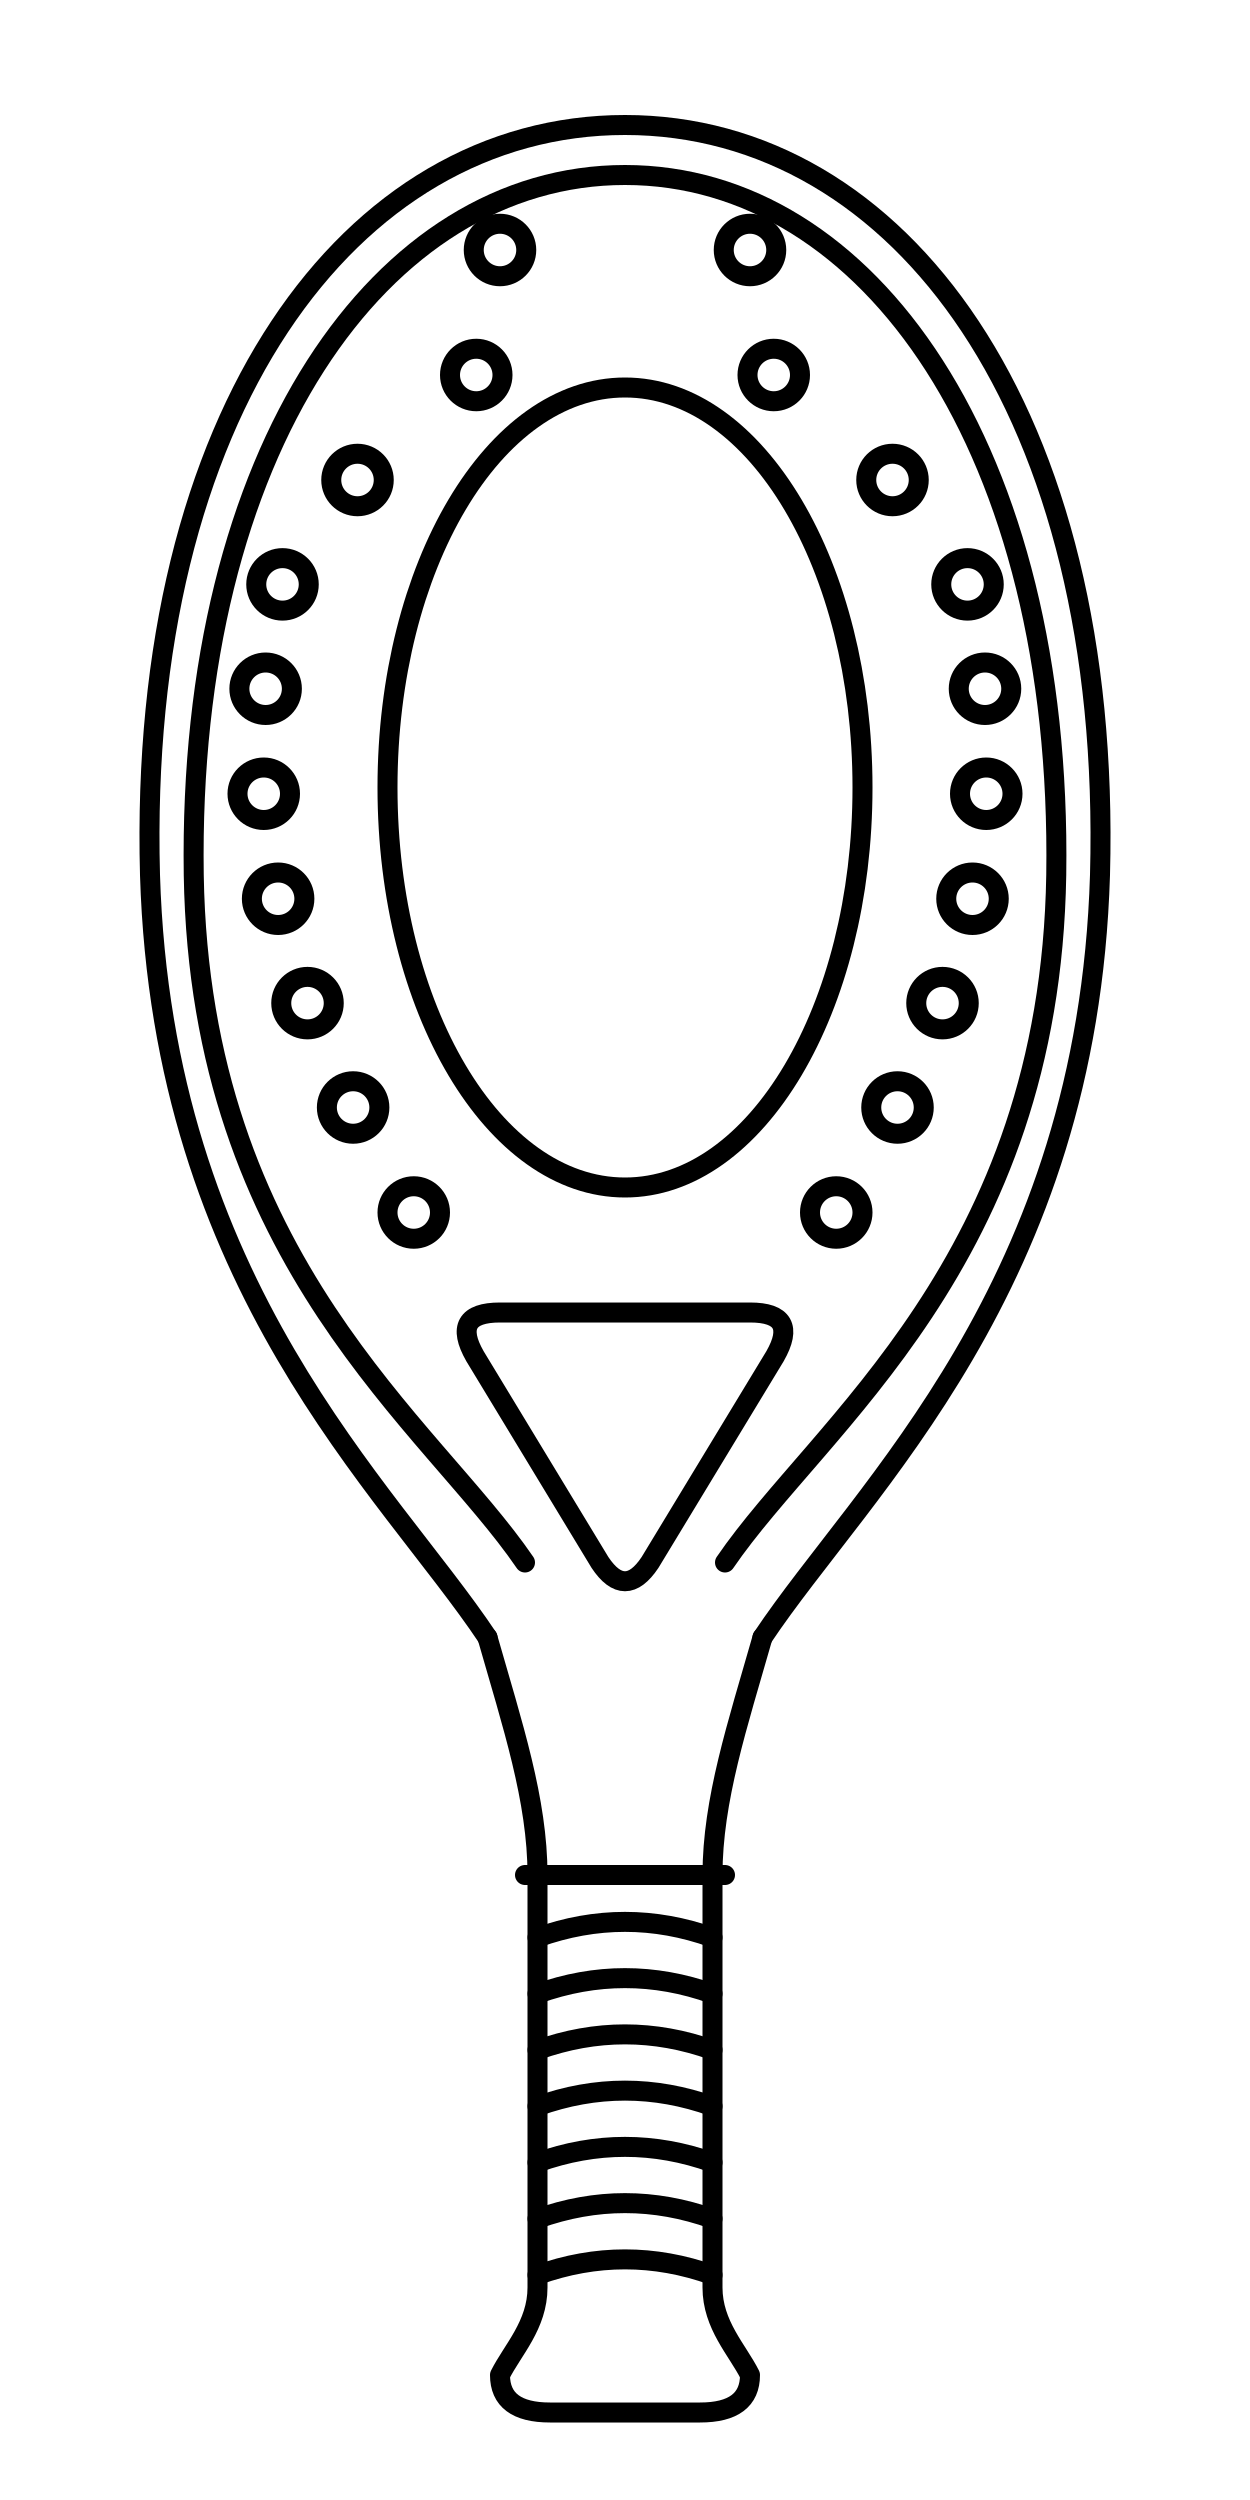
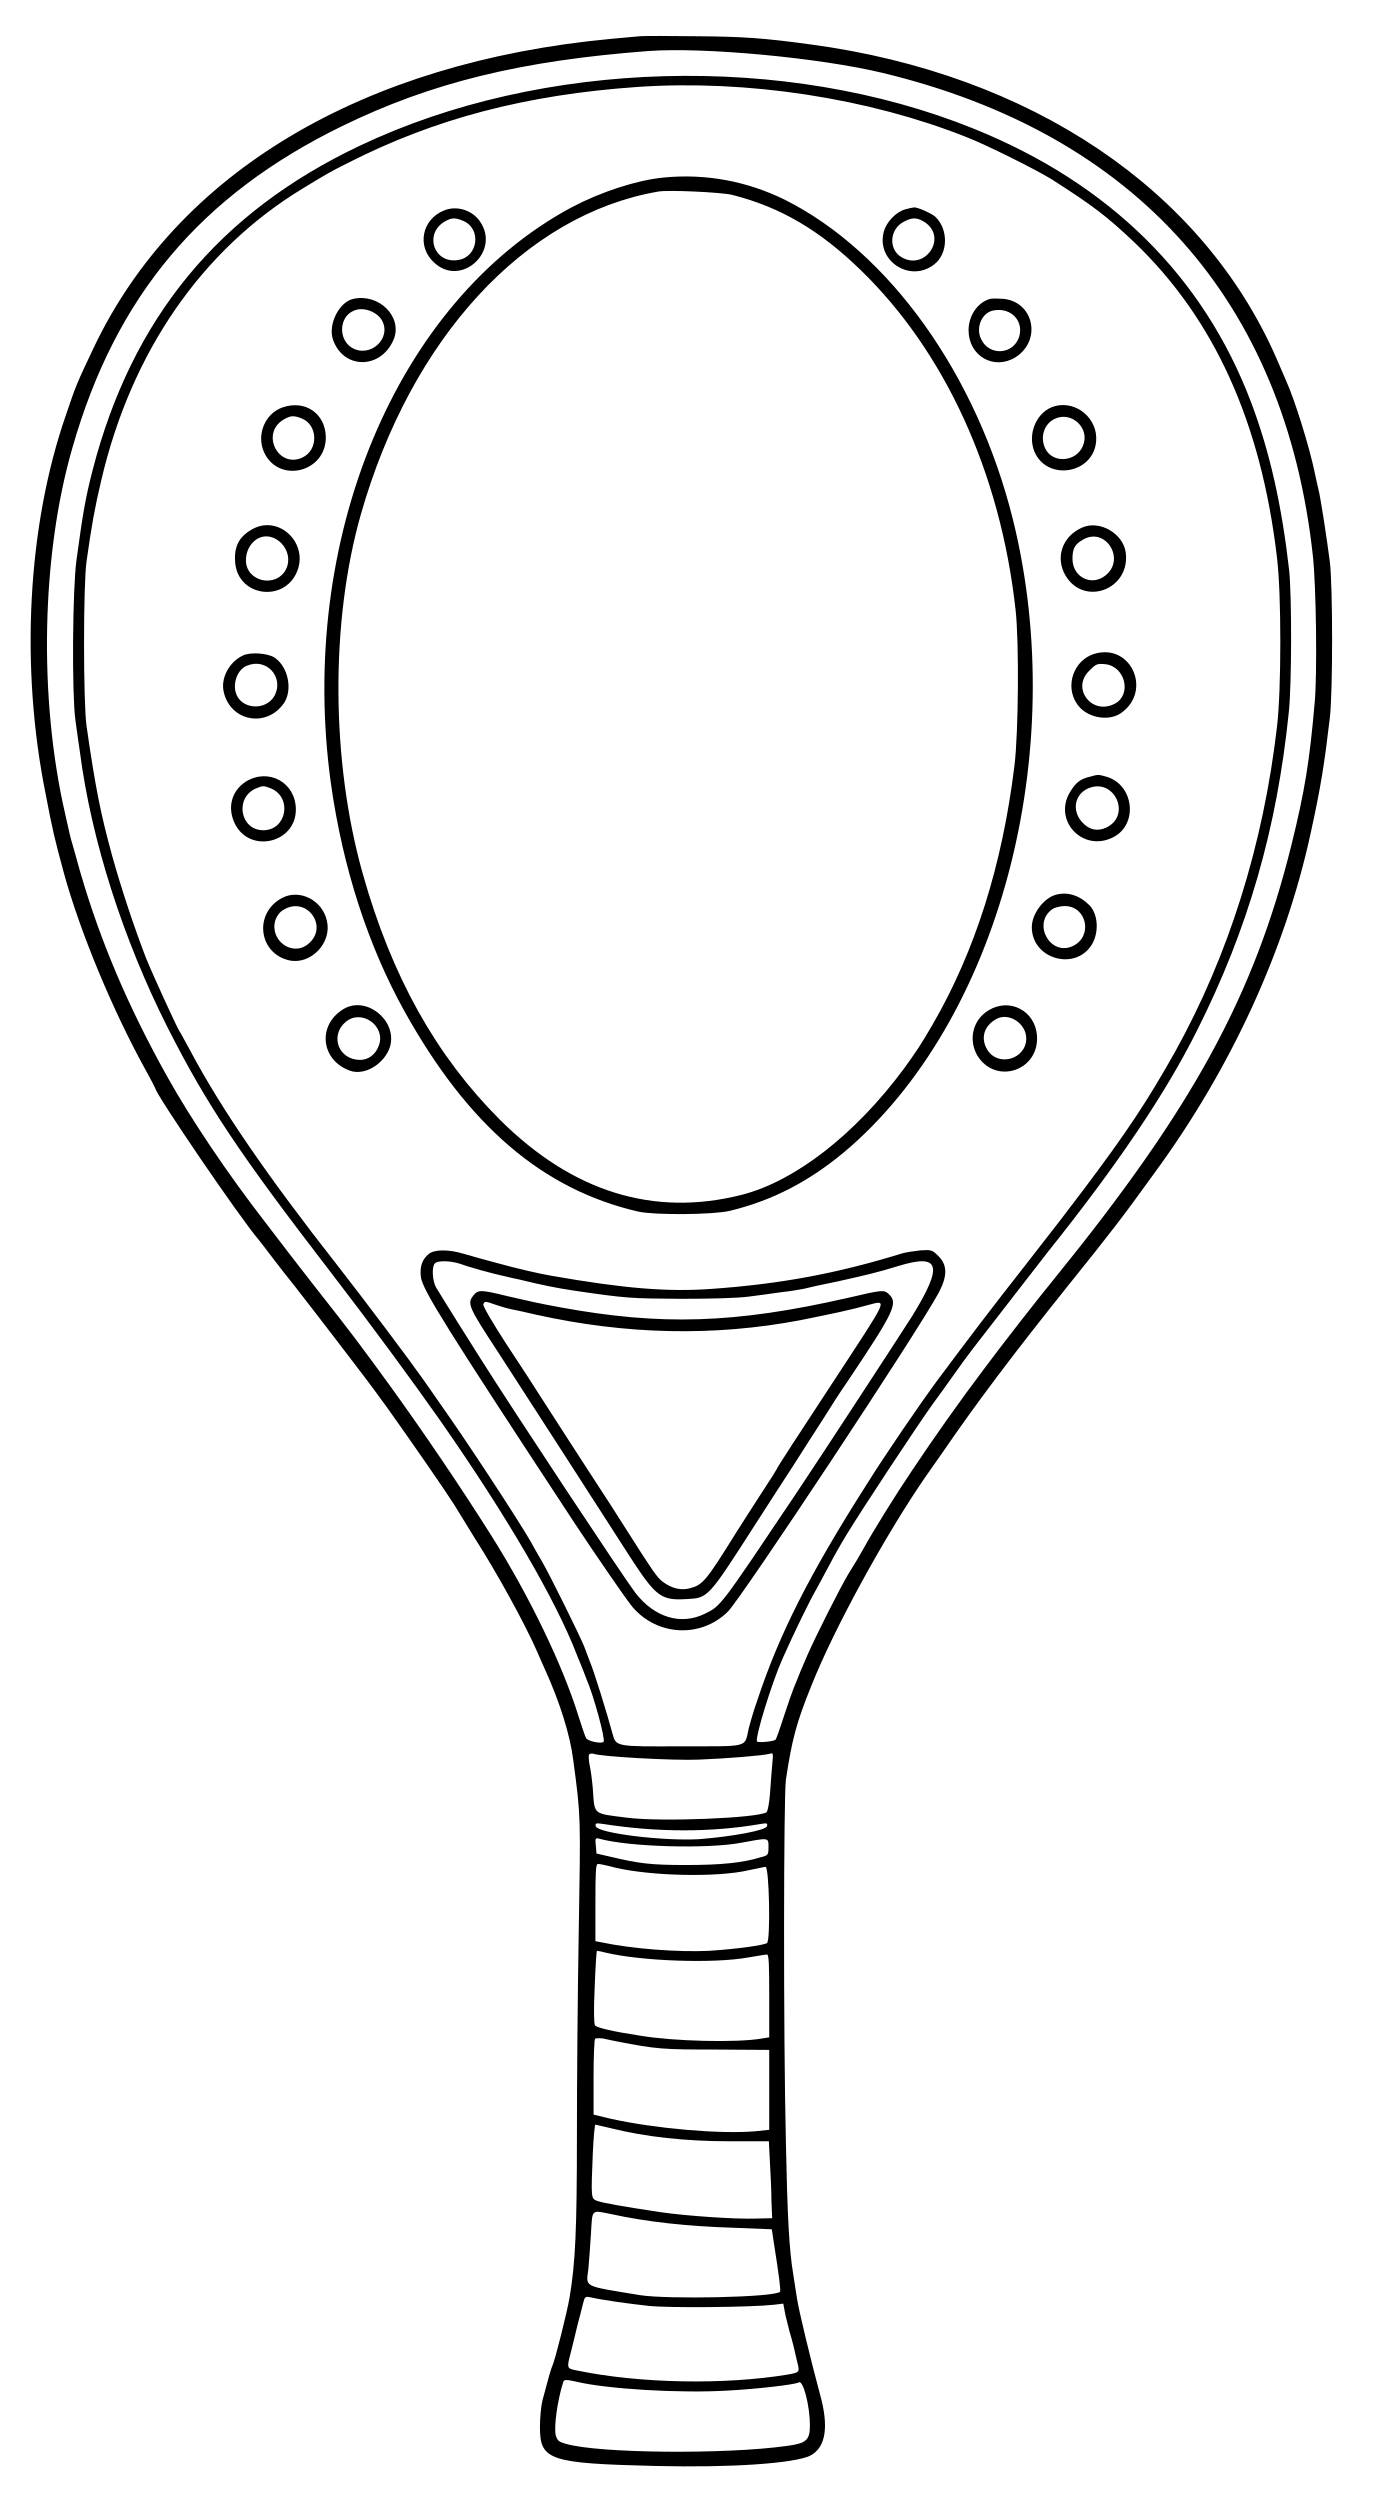
- <svg xmlns="http://www.w3.org/2000/svg" viewBox="0 0 200 400" width="200" height="400">
-   <g fill="none" stroke="#000" stroke-width="3.2" stroke-linecap="round" stroke-linejoin="round">
-     <path d="M78,262 C62,238 26,206 24,140 C22,66 56,20 100,20 C144,20 178,66 176,140 C174,206 138,238 122,262" />
-     <path d="M84,250 C69,228 32,202 31,140 C30,72 61,28 100,28 C139,28 170,72 169,140 C168,202 131,228 116,250" />
-     <ellipse cx="100" cy="126" rx="38" ry="64" />
-     <circle cx="76.2" cy="60.0" r="4.2" />
-     <circle cx="57.2" cy="76.8" r="4.2" />
-     <circle cx="45.2" cy="93.5" r="4.2" />
-     <circle cx="42.5" cy="110.2" r="4.2" />
-     <circle cx="42.2" cy="127.0" r="4.2" />
-     <circle cx="44.5" cy="143.8" r="4.2" />
-     <circle cx="49.2" cy="160.5" r="4.2" />
-     <circle cx="56.5" cy="177.2" r="4.2" />
-     <circle cx="66.2" cy="194.0" r="4.2" />
-     <circle cx="123.8" cy="60.0" r="4.2" />
-     <circle cx="142.8" cy="76.8" r="4.2" />
-     <circle cx="154.8" cy="93.5" r="4.2" />
-     <circle cx="157.6" cy="110.2" r="4.2" />
-     <circle cx="157.8" cy="127.0" r="4.2" />
-     <circle cx="155.6" cy="143.8" r="4.2" />
-     <circle cx="150.8" cy="160.5" r="4.2" />
-     <circle cx="143.6" cy="177.2" r="4.2" />
-     <circle cx="133.8" cy="194.0" r="4.2" />
-     <circle cx="80.0" cy="40.0" r="4.2" />
-     <circle cx="120.0" cy="40.0" r="4.2" />
-     <path d="M80,210 L120,210 Q128,210 124,217 L104,250 Q100,256 96,250 L76,217 Q72,210 80,210Z" />
-     <path d="M78,262 C82,276 86,288 86,300 M122,262 C118,276 114,288 114,300" />
-     <path d="M86,300 L86,366 C86,372 82,376 80,380 Q80,386 88,386 L112,386 Q120,386 120,380 C118,376 114,372 114,366 L114,300" />
-     <path d="M84,300 L116,300" />
-     <path d="M86,310 Q100,305 114,310" />
-     <path d="M86,319 Q100,314 114,319" />
-     <path d="M86,328 Q100,323 114,328" />
-     <path d="M86,337 Q100,332 114,337" />
-     <path d="M86,346 Q100,341 114,346" />
-     <path d="M86,355 Q100,350 114,355" />
-     <path d="M86,364 Q100,359 114,364" />
-   </g>
+ <svg xmlns="http://www.w3.org/2000/svg" viewBox="0 0 372 676" width="372" height="676">
+   <path fill="#000" fill-rule="evenodd" d="M 173 9.8 C 172 9.9, 168.6 10.2, 165.3 10.5 C 97.8 16.8, 47.8 46.7, 25.3 94.1 C 20.7 103.8, 20.5 104.3, 17.8 112.3 C 7.4 142.3, 5.4 180.5, 12.4 215 C 14.3 224.9, 14.7 226.5, 17.2 235.8 C 21.6 251.9, 30.5 273.4, 39.8 290.1 C 41 292.3, 42 294.2, 42 294.3 C 42 295.7, 64.7 329.1, 70 335.3 C 70.7 336.2, 72.5 338.5, 74 340.5 C 75.5 342.5, 78.1 345.8, 79.8 347.9 C 81.4 350, 83.9 353.2, 85.3 355 C 86.7 356.8, 88.9 359.7, 90.3 361.5 C 97.6 371, 99.8 373.9, 104.6 380.5 C 111.3 389.9, 120.3 402.9, 122.9 407 C 124 408.8, 126.4 412.7, 128.3 415.8 C 134.4 425.3, 142 439.2, 145.2 446.5 C 145.8 448, 146.9 450.3, 147.4 451.5 C 151.4 460.3, 154.2 469.3, 155 475.9 C 157.1 491.5, 157 491, 156.5 521.8 C 156.2 538, 156 563, 156 577.3 C 156 602.7, 155.6 611.9, 154 621.3 C 153.4 625, 150 638.5, 149.4 639.6 C 149 640.4, 148.1 643.7, 146.7 649 C 146.3 650.5, 146 653.8, 146 656.3 C 146 665.3, 148.6 666.1, 177.3 666.8 C 197.9 667.3, 214.8 666.1, 219.1 664 C 223.3 661.8, 224.2 656.2, 221.7 647.3 C 219.4 638.8, 216.1 625.3, 215.5 621.5 C 215.2 619.4, 214.7 616.5, 214.5 615 C 213.4 608.5, 212.9 599.4, 212.5 579 C 211.8 549.5, 211.9 485.9, 212.5 481.3 C 214.1 470.6, 215.3 465.9, 219.4 455.8 C 225.6 440.2, 239.4 415.1, 250.2 399.4 C 250.5 399, 252.6 396, 254.9 392.7 C 264 379.4, 274.1 366, 289 347.4 C 300.8 332.7, 303.2 329.6, 312.3 317 C 333 288.7, 347.6 256.7, 354.4 225.3 C 357.1 213, 358.1 206.8, 359.6 194 C 360.4 187, 360.4 158.9, 359.6 152 C 358.7 145, 357 134.1, 356.5 132.3 C 356.3 131.4, 355.8 129.4, 355.5 127.8 C 354.1 120.9, 350 107.8, 347.7 102.8 C 347.1 101.4, 346 98.8, 345.2 97 C 325.2 51.2, 278.8 20, 219.1 12 C 206.6 10.3, 201.1 9.9, 188.5 9.8 C 180.9 9.7, 174 9.7, 173 9.8 M 175.3 13.8 C 140.9 16.4, 116.7 22.3, 92.5 34.1 C 54.2 52.8, 31.3 80.1, 19.6 121 C 11.2 150, 10.4 188.6, 17.6 220 C 18.7 224.9, 19.1 226.8, 19.6 228.3 C 19.8 229.1, 20.8 232.5, 21.7 235.8 C 27.1 254.4, 34.6 272.1, 45.1 290.9 C 51.6 302.6, 61.5 317.3, 71.8 330.6 C 74.2 333.8, 77.5 338, 79 340 C 80.5 342, 83.7 346, 86 349 C 95.3 360.8, 97.5 363.8, 105.3 374.5 C 114.2 386.8, 124.4 401.8, 132.9 415.3 C 143.1 431.5, 152.2 450.3, 156.5 464.3 C 157.4 467, 158.2 469.6, 158.5 470 C 158.9 470.8, 162.5 471.6, 163.2 471 C 163.8 470.5, 160.5 458.3, 158.5 453.8 C 158.3 453.2, 157.2 450.4, 156 447.5 C 150.2 432.5, 137.2 410.2, 119.3 384.5 C 112.1 374.2, 99.9 357.6, 89.8 344.5 C 64.6 311.8, 55.9 298.7, 45.3 277.8 C 33.3 254, 24.7 227.2, 21.6 203.3 C 21.3 201.1, 20.7 197.2, 20.4 194.8 C 19.4 187.8, 19.6 158.9, 20.7 151.3 C 22.4 138.8, 23.1 134.7, 25 127.3 C 35.6 86.1, 59.1 57.5, 97.3 39.4 C 146.5 16, 212.4 14.2, 263.3 34.8 C 300 49.6, 325.4 74.7, 338.3 108.8 C 343.4 122.3, 346.6 136.7, 348.6 154.3 C 349.3 161.2, 349.3 184.9, 348.5 192.5 C 345.3 224, 337.5 251.2, 323.6 278.8 C 315.1 295.8, 302 315.2, 283.2 338.7 C 279.6 343.3, 273 351.9, 264.6 362.7 C 262 366, 258.9 370.3, 257.5 372.3 C 256.2 374.2, 253.7 377.6, 252.1 379.8 C 247.9 385.7, 233.4 407.6, 228.9 415 C 227.6 417.1, 225.5 420.8, 224.2 423.3 C 222.9 425.7, 221.3 428.7, 220.7 429.8 C 219.2 432.3, 214.7 441.5, 211.6 448.5 C 208.7 455, 204.1 469.9, 204.7 470.9 C 205 471.3, 209.3 470.9, 209.7 470.4 C 209.9 470.3, 210.9 467.4, 212 464 C 213.1 460.6, 214.3 457.2, 214.6 456.5 C 214.9 455.8, 215.3 454.8, 215.5 454.3 C 215.9 453.2, 217 450.6, 218.3 447.6 C 220.8 441.9, 227.3 429.1, 229.4 425.6 C 230.8 423.4, 232.6 420.4, 233.4 418.9 C 236.1 414, 242.1 404.3, 246.5 397.8 C 252.5 388.8, 259.2 379.3, 265.9 370.4 C 270.8 363.8, 280.7 351.1, 285.3 345.5 C 322.6 299.5, 339.1 269.2, 349.2 228.5 C 352.8 213.9, 354.1 206, 355.5 189.9 C 356.2 182.2, 355.9 158.5, 355 150.3 C 347.5 81.4, 307.2 36.2, 238.6 19.7 C 221.5 15.6, 190.3 12.7, 175.3 13.8 M 172.5 23.5 C 142.2 25.6, 117.5 32.1, 94 44.1 C 89.2 46.5, 88.2 47.1, 81.8 51 C 54.5 67.6, 35.5 95.2, 27.4 129.8 C 25.6 137.4, 24.8 141.9, 23.4 151.8 C 22.5 157.9, 22.5 190, 23.4 196.3 C 25.8 213, 27.2 220, 30.3 231.3 C 32.7 240, 36.4 251.1, 39.5 259.1 C 41.4 263.8, 47.8 277.7, 48.5 278.8 C 48.7 279, 50 281.5, 51.5 284.2 C 59.7 299.6, 71.8 317.4, 91.5 342.5 C 98 350.8, 111 368.1, 114 372.4 C 115.3 374.2, 117.5 377.4, 119.1 379.7 C 125.8 389.1, 139.7 410.3, 143.6 417 C 144.7 419.1, 146.1 421.4, 146.6 422.3 C 148.7 425.9, 156.9 442.5, 158 445.3 C 158.6 446.9, 159.3 448.7, 159.5 449.3 C 160.5 451.5, 164.3 463.8, 165.6 468.7 C 166.6 472.3, 166.2 472.3, 184.4 472.2 C 202.7 472.2, 201.3 472.6, 202.4 467.6 C 202.8 466, 203.8 462.5, 204.8 459.7 C 210.7 441.9, 218.8 425.8, 234.4 401.3 C 239.4 393.3, 248.7 379.7, 253.5 373.2 C 262 361.8, 267.6 354.4, 277.8 341.4 C 286.5 330.3, 287.5 328.9, 292.9 321.8 C 304.5 306.4, 310.3 297.7, 317.8 284.3 C 332.2 258.3, 341.6 228.5, 345.3 196.5 C 346.5 186.4, 346.5 160.6, 345.3 150.8 C 341 114.1, 328.3 86.2, 306.7 65.5 C 299.2 58.4, 295.5 55.6, 284.4 48.5 C 280.4 46, 266.6 39.1, 261.4 37.1 C 234.8 26.5, 201.9 21.5, 172.5 23.5 M 179.5 48 C 172.2 48.7, 162.4 51.9, 154.5 56.1 C 107.2 81.5, 80.3 146, 89.5 212 C 92.7 234.7, 99.6 255.9, 109.4 273.5 C 126.6 304.4, 146.7 321.6, 172.5 327.6 C 176.9 328.6, 192.9 328.5, 197.4 327.4 C 208.9 324.6, 218.7 319.5, 228.3 311.5 C 270.1 276.3, 289.5 203.5, 273.9 140.5 C 264.2 101.4, 240.5 68.2, 212.2 54 C 202 49, 190.9 46.9, 179.5 48 M 178 51.8 C 141.9 58, 111.2 91.4, 97.6 139 C 89.3 168.1, 89.5 205.8, 98.1 236.3 C 105.9 264, 117.9 285.5, 135.2 302.8 C 154.8 322.3, 176.7 329.1, 200.5 323.1 C 215 319.4, 231.2 306.8, 244.4 289 C 247.5 284.7, 248.9 282.7, 252.2 277 C 263.7 257.1, 271 234, 274.3 207.1 C 275.4 198.3, 275.6 173.5, 274.6 164.8 C 270.5 127.8, 255.5 95.1, 232.7 73 C 221.6 62.2, 211 56, 198 52.7 C 195.3 52, 180.6 51.3, 178 51.8 M 120.1 56.9 C 114 59.3, 112.6 66.8, 117.5 71.1 C 124.7 77.7, 135.4 68, 129.8 59.9 C 127.7 56.8, 123.5 55.5, 120.1 56.9 M 244.8 56.6 C 242.3 57.3, 239.7 60, 239 62.6 C 236.8 70.5, 246.1 76.6, 252.6 71.5 C 256.4 68.6, 256.5 62, 252.9 58.6 C 251.9 57.7, 247.9 55.9, 247.1 56.1 C 246.9 56.1, 245.9 56.3, 244.8 56.6 M 120.1 60 C 114.6 63.4, 117.4 71.4, 123.9 70.3 C 129.3 69.5, 130.3 61.8, 125.2 59.7 C 123 58.8, 122.1 58.8, 120.1 60 M 244.5 59.9 C 240.6 61.8, 240.1 67.3, 243.7 69.5 C 250.1 73.4, 256.3 64.3, 250.1 60.1 C 248 58.8, 246.8 58.7, 244.5 59.9 M 95.6 80.8 C 91.7 81.6, 88.7 87.7, 90 91.7 C 92.7 99.9, 102.9 100, 106.4 91.9 C 109 85.8, 102.6 79.3, 95.6 80.8 M 267.8 80.8 C 264.4 81.7, 261.9 85.3, 261.9 89.3 C 261.9 96.3, 268.8 100.2, 274.6 96.6 C 281.8 92, 279.5 81.5, 271.2 80.8 C 269.9 80.7, 268.3 80.7, 267.8 80.8 M 95.7 84 C 91.7 85.6, 91.4 91.7, 95.1 94 C 100.1 97, 106.1 91.4, 103.2 86.5 C 101.8 84.2, 98.1 82.9, 95.7 84 M 268.9 83.9 C 265.6 84.3, 263.7 88.5, 265.3 91.7 C 267.5 96.4, 274.1 95.9, 275.6 91 C 276.8 86.8, 273.5 83.2, 268.9 83.9 M 76.3 110.2 C 71.6 111.9, 69.3 117.6, 71.4 122.3 C 75.4 130.9, 88.2 127.7, 88.1 118.2 C 88 111.8, 82.5 108, 76.3 110.2 M 285.3 109.8 C 280.4 111.1, 277.7 117.2, 279.7 122.1 C 283.1 130.2, 295.7 128.2, 296.4 119.3 C 296.9 113.2, 291.1 108.3, 285.3 109.8 M 76.6 113.5 C 70.4 117.3, 75.3 126.8, 81.8 123.7 C 86.1 121.7, 86 115, 81.7 113.2 C 79.5 112.3, 78.6 112.3, 76.6 113.5 M 285.1 113.3 C 282.3 114.7, 281.2 118.2, 282.6 121.2 C 284.5 125.4, 291 125, 292.8 120.6 C 294.9 115.8, 289.7 111, 285.1 113.3 M 68.4 143 C 64.7 145, 63.2 147.7, 63.6 152.2 C 64.4 161.3, 76.8 163, 80.3 154.6 C 83.5 147, 75.6 139.2, 68.4 143 M 292.5 142.7 C 287.2 145.1, 285.3 150.8, 288.1 155.6 C 293.1 164.1, 305.7 159.4, 304.4 149.4 C 303.7 144.2, 297.2 140.5, 292.5 142.7 M 69.4 145.8 C 67.6 147, 66.5 149.1, 66.5 151.5 C 66.5 157.3, 74.6 159.1, 77.3 154 C 79.9 148.9, 74.1 142.9, 69.4 145.8 M 292.7 146 C 290.6 147.2, 290 148.4, 290 151.1 C 290 156, 295 158.6, 298.8 155.7 C 304.6 151.3, 298.9 142.2, 292.7 146 M 295.9 176.8 C 290.3 178.5, 287.9 185.5, 291.2 190.3 C 293.6 194, 299.5 195.2, 303 192.9 C 311.7 187, 305.9 173.8, 295.9 176.8 M 65.8 177.2 C 62 178.9, 59.6 183.4, 60.5 187.1 C 62.3 195.1, 72.1 196.9, 76.8 190.1 C 79.2 186.5, 77.9 180.2, 74.2 177.8 C 72.4 176.6, 67.7 176.3, 65.8 177.2 M 66.8 180 C 64.4 180.9, 63 184.3, 63.7 187.1 C 64.9 191.9, 72 192.4, 74.3 188 C 76.8 183, 72 177.8, 66.8 180 M 294.5 181.4 C 289.6 186.2, 295.3 193.5, 301.4 190.3 C 306.1 187.9, 304.3 180.2, 298.9 179.6 C 296.6 179.4, 296.4 179.5, 294.5 181.4 M 294.8 210 C 292.2 210.6, 291 211.5, 289.5 213.9 C 284.5 221.7, 292.7 230.6, 301 226.4 C 307.9 222.9, 306.6 212.1, 299.1 210 C 297 209.4, 296.9 209.4, 294.8 210 M 66.4 211.4 C 62.6 213.9, 61.4 218.4, 63.5 222.7 C 67.5 230.9, 80 228, 80 218.9 C 80 211.6, 72.6 207.5, 66.4 211.4 M 69.2 213.2 C 63.4 215.7, 64.9 224.5, 71.2 224.5 C 77.5 224.5, 79.1 215.7, 73.3 213.2 C 71.2 212.4, 71.2 212.4, 69.2 213.2 M 294.2 213.2 C 290.6 214.8, 289.8 219.1, 292.5 222.2 C 294.4 224.4, 296.7 224.9, 299.1 223.8 C 306.1 220.5, 301.3 210.1, 294.2 213.2 M 285.3 242 C 282.1 243, 279 247.2, 279 250.7 C 279 259.4, 290.9 262.7, 295.3 255.3 C 297.2 252, 296.9 247.3, 294.7 244.9 C 292 242.1, 288.6 241, 285.3 242 M 76.3 242.8 C 68.5 246.9, 69.9 257.9, 78.3 259.7 C 84.1 260.9, 89.8 254.9, 88.4 249 C 87.2 243.4, 81 240.3, 76.3 242.8 M 76.7 246 C 75.7 246.5, 74.9 247.6, 74.5 248.7 C 72.7 254.2, 79.1 258.9, 83.4 255.2 C 89 250.5, 82.9 242.2, 76.7 246 M 284.6 245.8 C 279 249.7, 284 258.7, 290.1 255.8 C 295.6 253.2, 293.9 245, 287.9 245 C 286.7 245, 285.2 245.4, 284.6 245.8 M 92.8 272.9 C 85.7 277.3, 86.8 286.7, 94.6 289.5 C 98.6 291, 104.1 287.6, 105.5 282.9 C 107.4 275.8, 98.9 269.1, 92.8 272.9 M 267.3 273.2 C 263.1 275.7, 261.8 281, 264.2 285.3 C 269.1 293.5, 281.1 289.6, 280.4 280 C 279.9 273.3, 273 269.7, 267.3 273.2 M 93.5 276.3 C 89.1 280, 91.5 286.6, 97.4 286.6 C 99.6 286.6, 101.6 285.1, 102.4 282.8 C 104.5 277.5, 97.8 272.7, 93.5 276.3 M 269.3 275.6 C 266 277.5, 265.1 280.8, 267 283.9 C 269.9 288.6, 277.5 286.4, 277.5 280.8 C 277.5 276.7, 272.7 273.6, 269.3 275.6 M 115.9 339.1 C 114.1 340.6, 113.5 342.5, 113.8 345.3 C 114.3 348.9, 120.8 359.2, 155.6 412.2 C 161.5 421.1, 169.2 432.3, 171 434.5 C 177.7 442.4, 189.5 443, 196.8 435.8 C 200.6 432, 248.6 359.4, 253.8 349.6 C 256.2 345.1, 256.2 342.1, 253.8 339.7 C 252.1 338, 251.9 337.9, 248.9 338.1 C 247.2 338.3, 245 338.6, 244 338.9 C 226.2 344.4, 210.9 347.2, 192.6 348.5 C 180.6 349.4, 168.7 348.4, 149.3 345 C 146.2 344.5, 139.7 343, 134.3 341.5 C 130.3 340.4, 129 340.1, 125.3 339 C 121.3 337.8, 117.4 337.8, 115.9 339.1 M 117.6 341.6 C 116.7 342.5, 116.9 346.3, 117.9 348.1 C 118.9 349.7, 120.1 351.8, 129.7 367 C 138.9 381.6, 168.8 426.8, 171.8 430.7 C 177 437.4, 184.1 439.5, 190.5 436.4 C 195 434.2, 194.5 434.8, 215.3 403.8 C 222.6 392.9, 242.8 361.9, 246.7 355.8 C 255.1 342.1, 254.2 338.9, 243 342.3 C 236.8 344.2, 234.5 344.7, 226.5 346.5 C 222.5 347.3, 218.4 348.2, 217.3 348.5 C 216.2 348.7, 213.5 349.2, 211.3 349.4 C 209.1 349.7, 205.1 350.3, 202.5 350.6 C 199.6 351, 192.5 351.2, 184 351.2 C 170.6 351.1, 169.6 351.1, 155.3 349 C 150.6 348.3, 146.6 347.5, 140.5 346 C 139.5 345.8, 137.7 345.4, 136.5 345.1 C 133.2 344.4, 126.7 342.6, 124.3 341.7 C 121.8 340.9, 118.4 340.8, 117.6 341.6 M 128 350.3 C 126.3 352.5, 126.6 353.3, 134.6 365.5 C 140.2 374.1, 159.7 404.4, 170.7 421.5 C 177.3 431.6, 178.8 432.8, 185.4 432.4 C 191.6 432.1, 191.2 432.5, 205 411 C 207.6 407, 211.8 400.4, 214.5 396.3 C 217.2 392.1, 220.8 386.4, 222.7 383.5 C 224.5 380.6, 227.3 376.2, 229 373.8 C 241.8 354.7, 242.9 352.4, 240.4 350 C 239 348.7, 238.9 348.7, 229 351 C 198.7 357.9, 178.7 358.5, 151.5 353.5 C 146 352.5, 142.9 351.8, 137.3 350.5 C 130 348.7, 129.3 348.7, 128 350.3 M 130.7 352.7 C 130.5 353.1, 133.1 357.5, 136.7 363.1 C 140.2 368.4, 145.3 376.2, 148 380.5 C 150.8 384.8, 155.9 392.8, 159.5 398.3 C 163.1 403.8, 167.5 410.6, 169.3 413.5 C 176.6 425, 177.7 426.6, 179.2 427.7 C 181.6 429.5, 184.1 430.1, 186.4 429.5 C 190 428.6, 190.8 427.7, 199 414.5 C 200.5 412.2, 203.5 407.4, 205.8 403.9 C 208.1 400.4, 210 397.4, 210 397.3 C 210 397, 215.6 388.4, 226.7 371.5 C 240.2 350.9, 240 351.5, 235 352.8 C 230.5 354.1, 224.8 355.3, 216.3 357 C 193.1 361.4, 169.3 360.9, 145 355.5 C 142.4 354.9, 139.3 354.2, 138.2 354 C 137.1 353.8, 135.2 353.2, 134 352.8 C 131.2 351.8, 131 351.8, 130.7 352.7 M 159.3 474.4 C 159.1 474.7, 159.2 475.9, 159.4 477.1 C 159.7 478.3, 160.1 481.3, 160.3 483.7 C 160.8 490.9, 160.2 490.3, 169.5 491.5 C 178.7 492.7, 205.3 491.6, 207.3 490 C 207.6 489.7, 208 487.6, 208.2 485.1 C 208.4 482.7, 208.6 479.2, 208.8 477.3 C 209.1 474.1, 209.1 473.9, 208.2 474.2 C 206.6 474.7, 196.6 475.5, 189 475.8 C 182.2 476.1, 162.3 475, 160.4 474.2 C 159.9 474.1, 159.5 474.2, 159.3 474.4 M 161.1 493.8 C 161.4 495.7, 179.6 497.9, 189.2 497.3 C 198.1 496.6, 207.2 494.9, 207.4 493.8 C 207.6 493, 207.4 492.9, 205.7 493.2 C 192.4 495.5, 177.8 495.5, 163.1 493.2 C 161.1 492.9, 160.9 493, 161.1 493.8 M 161.1 499 L 161.3 501.2 164.8 502 C 172.8 503.9, 175.8 504.3, 185.5 504.3 C 195 504.3, 200.9 503.7, 205.7 502.2 C 207.7 501.7, 207.8 501.6, 207.8 499.4 C 207.8 496.8, 207.9 496.9, 200.3 498.3 C 191.2 500, 170 499.4, 162.1 497.2 C 161 496.9, 160.9 497, 161.1 499 M 161 514.4 L 161 524.9 162.6 525.2 C 171.1 527, 183.4 527.9, 191.8 527.5 C 199.4 527, 206.5 526, 207.4 525.4 C 208.4 524.6, 208 504.7, 207 504.8 C 206.6 504.8, 204.6 505.3, 202.5 505.7 C 194 507.7, 176.1 507.3, 166.3 505 C 164.1 504.4, 162.1 504, 161.7 504 C 161.1 504, 161 506, 161 514.4 M 160.8 537.3 C 160.5 544.1, 160.6 547.2, 160.9 547.7 C 161.5 548.3, 165.6 549.3, 172.8 550.4 C 182.1 552, 199.4 552.4, 206.1 551.2 L 208 550.9 208 539.7 C 208 531.1, 207.9 528.5, 207.4 528.5 C 207 528.5, 204.7 528.9, 202.3 529.3 C 193 531, 173.5 530.3, 163.8 528 C 162.7 527.7, 161.6 527.5, 161.4 527.5 C 161.3 527.5, 161 531.9, 160.8 537.3 M 160.9 551.3 C 160.7 551.5, 160.5 556.2, 160.5 561.8 L 160.5 571.8 165.1 572.9 C 177.2 575.6, 194.8 577.1, 204.2 576.3 L 208 575.9 208 565.1 L 208 554.3 193.6 554.2 C 179.2 554.2, 177.6 554.1, 166.8 552 C 165.7 551.8, 164 551.4, 163 551.2 C 162 551.1, 161.1 551.1, 160.9 551.3 M 160.3 582.1 C 159.8 594.5, 159.8 594.4, 161.4 595.1 C 163.1 595.7, 168.2 596.6, 178.8 598.2 C 185.8 599.2, 198.9 600.1, 204.3 599.9 L 208.8 599.8 208.6 595.3 C 208.6 592.8, 208.4 588.1, 208.2 584.9 L 207.9 579 197.3 579 C 185.3 579, 174.5 577.8, 165.3 575.5 C 163.1 575, 161.1 574.5, 161 574.5 C 160.8 574.5, 160.5 577.9, 160.3 582.1 M 159.8 603.9 C 159.6 607.1, 159.3 611.4, 159.1 613.5 C 158.5 618.6, 157.3 618, 173 620.6 C 180.5 621.8, 209.5 621.2, 210.9 619.7 C 211.2 619.5, 210.6 615, 209.3 606.8 L 208.7 602.8 198.7 602.4 C 185.7 602, 174.9 600.8, 165.3 598.7 C 159.8 597.6, 160.2 597.2, 159.8 603.9 M 157.6 623.1 C 157.3 624.3, 156.7 626.7, 156.2 628.5 C 155.8 630.3, 155 633.4, 154.5 635.5 C 153.2 640.5, 153.1 640.4, 156.1 641 C 173 644.5, 195.9 644.9, 212.9 642.1 C 216.2 641.5, 216.3 641.5, 215.6 638.8 C 215.3 637.5, 214.8 635.4, 214.5 634.1 C 214.2 632.8, 213.7 631.2, 213.5 630.5 C 213.3 629.8, 212.8 627.8, 212.4 626.1 L 211.8 622.9 209.3 623.2 C 203.2 623.9, 180.6 624.1, 175.3 623.5 C 169.8 622.9, 162.7 621.9, 159.7 621.2 C 158.2 620.9, 158.1 621, 157.6 623.1 M 152.3 644.1 C 150.7 649.1, 149.7 656.5, 150.3 658.6 C 150.7 659.9, 151.1 660.3, 153 660.8 C 161.6 663.4, 196.2 663.7, 212.6 661.4 C 218.1 660.7, 219 659.8, 219 655.8 C 219 650.6, 217.2 643.5, 216 644.2 C 215.1 644.8, 204.5 646, 197 646.4 C 183.9 647.2, 164.1 646, 155.8 644 C 153.1 643.4, 152.5 643.4, 152.3 644.1" />
</svg>
